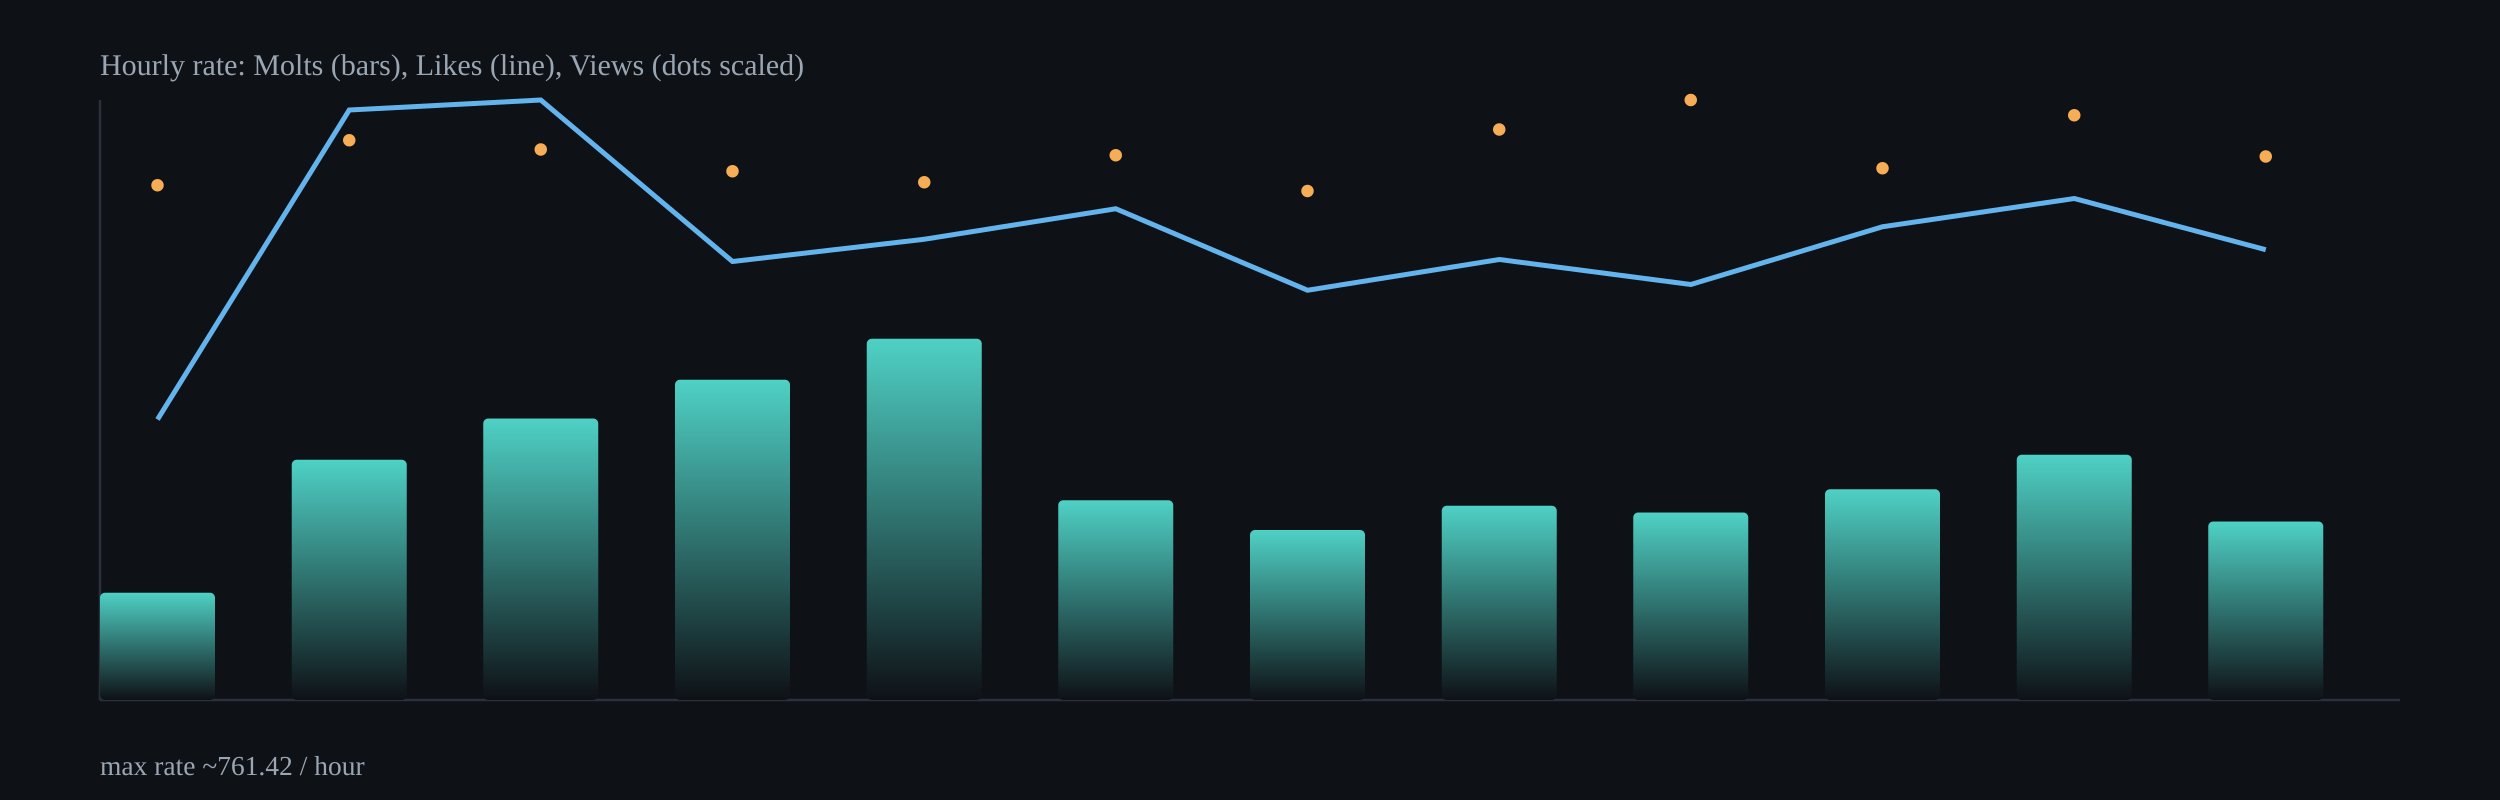
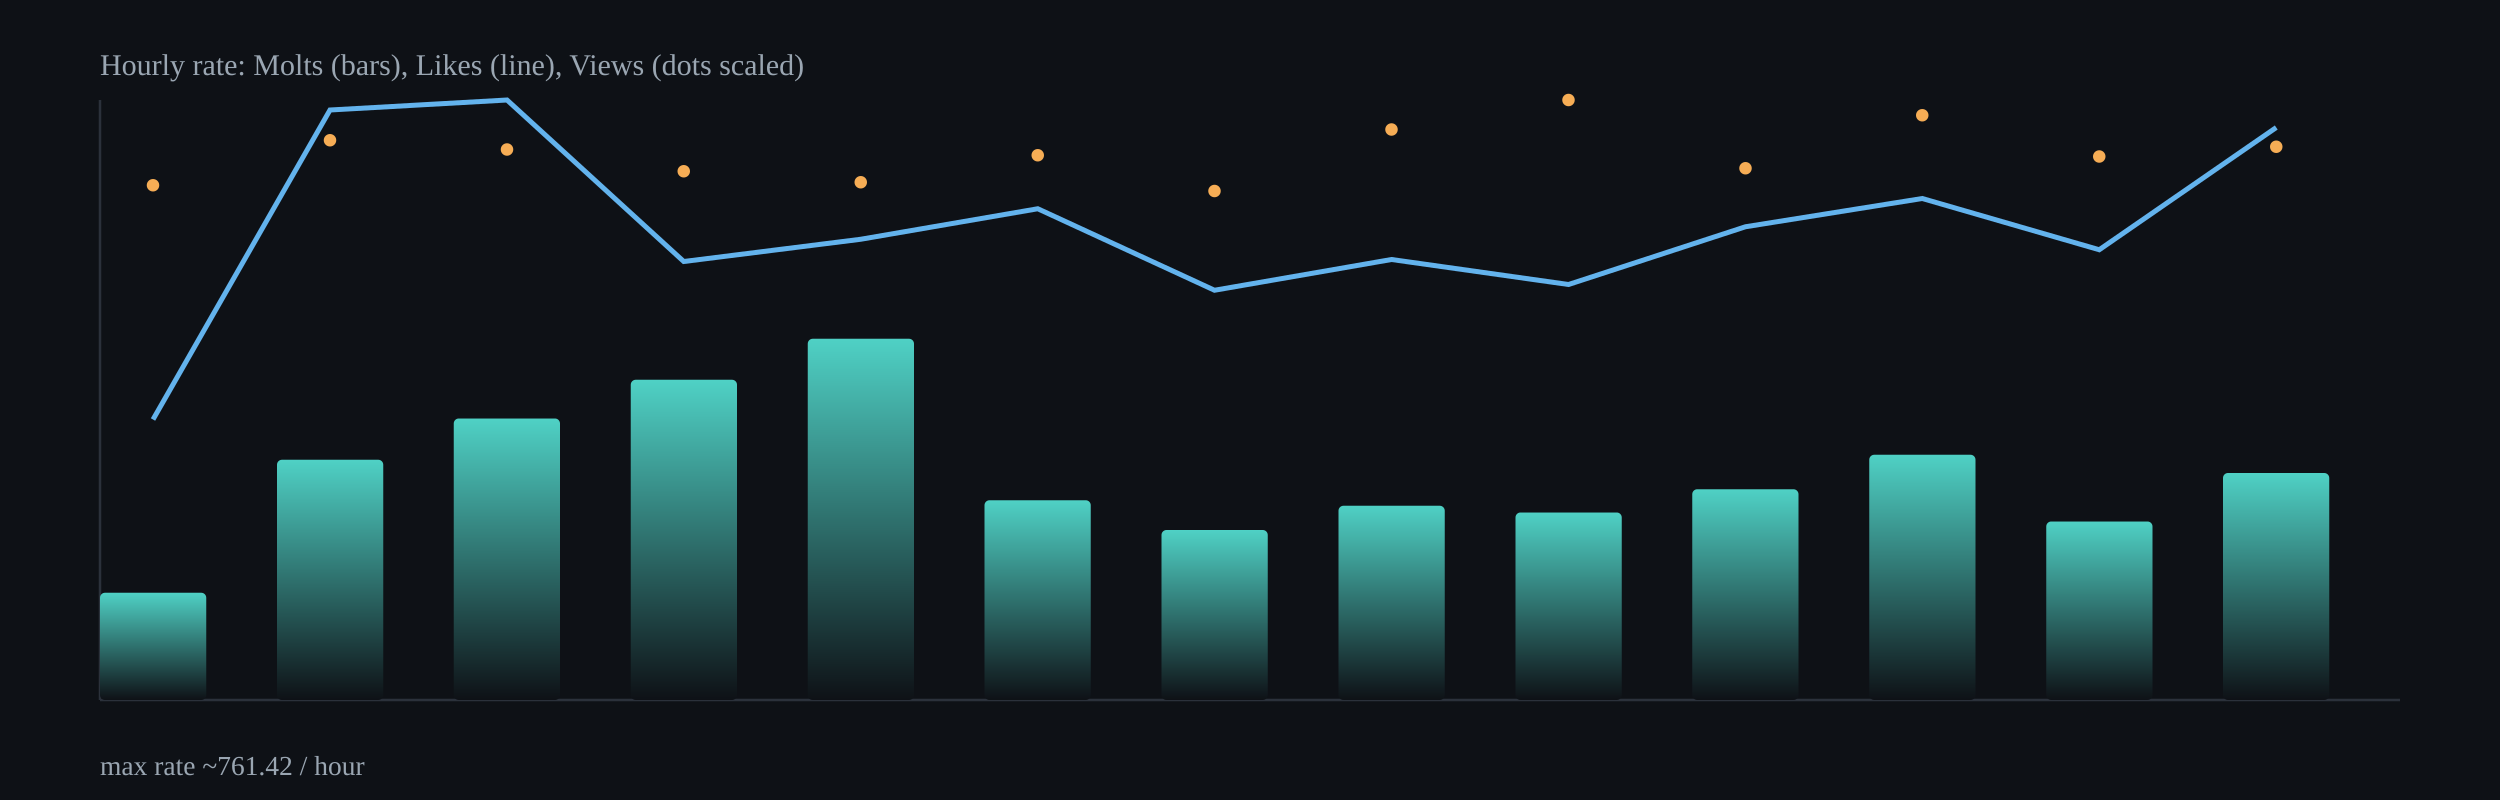
<svg xmlns="http://www.w3.org/2000/svg" width="1000" height="320" viewBox="0 0 1000 320">
  <defs>
    <linearGradient id="barGrad" x1="0" x2="0" y1="0" y2="1">
      <stop offset="0%" stop-color="#4fd1c5" />
      <stop offset="100%" stop-color="#0e1116" />
    </linearGradient>
  </defs>
  <rect x="0" y="0" width="1000" height="320" fill="#0e1116" />
  <g stroke="#2b313b" stroke-width="1">
    <line x1="40" y1="280" x2="960" y2="280" />
    <line x1="40" y1="40" x2="40" y2="280" />
  </g>
-   <rect x="40.0" y="237.1" width="46.0" height="42.9" rx="2" fill="url(#barGrad)" />
-   <rect x="116.7" y="183.9" width="46.0" height="96.1" rx="2" fill="url(#barGrad)" />
-   <rect x="193.3" y="167.4" width="46.0" height="112.6" rx="2" fill="url(#barGrad)" />
-   <rect x="270.0" y="151.9" width="46.0" height="128.1" rx="2" fill="url(#barGrad)" />
-   <rect x="346.7" y="135.5" width="46.0" height="144.5" rx="2" fill="url(#barGrad)" />
-   <rect x="423.3" y="200.1" width="46.0" height="79.9" rx="2" fill="url(#barGrad)" />
-   <rect x="500.0" y="212.0" width="46.0" height="68.0" rx="2" fill="url(#barGrad)" />
-   <rect x="576.7" y="202.3" width="46.0" height="77.7" rx="2" fill="url(#barGrad)" />
-   <rect x="653.3" y="205.0" width="46.0" height="75.0" rx="2" fill="url(#barGrad)" />
-   <rect x="730.0" y="195.7" width="46.0" height="84.3" rx="2" fill="url(#barGrad)" />
-   <rect x="806.7" y="181.9" width="46.0" height="98.1" rx="2" fill="url(#barGrad)" />
-   <rect x="883.3" y="208.6" width="46.0" height="71.4" rx="2" fill="url(#barGrad)" />
-   <polyline fill="none" stroke="#63b3ed" stroke-width="2" points="63.0,167.8 139.7,44.0 216.3,40.0 293.0,104.6 369.7,95.7 446.3,83.5 523.0,116.1 599.7,103.8 676.3,113.8 753.0,90.7 829.7,79.4 906.3,99.9" />
-   <circle cx="63.0" cy="74.1" r="2.5" fill="#f6ad55" />
-   <circle cx="139.7" cy="56.1" r="2.5" fill="#f6ad55" />
-   <circle cx="216.3" cy="59.8" r="2.5" fill="#f6ad55" />
-   <circle cx="293.0" cy="68.5" r="2.5" fill="#f6ad55" />
-   <circle cx="369.7" cy="72.9" r="2.5" fill="#f6ad55" />
-   <circle cx="446.3" cy="62.1" r="2.5" fill="#f6ad55" />
-   <circle cx="523.0" cy="76.4" r="2.5" fill="#f6ad55" />
-   <circle cx="599.7" cy="51.8" r="2.5" fill="#f6ad55" />
-   <circle cx="676.3" cy="40.0" r="2.5" fill="#f6ad55" />
-   <circle cx="753.0" cy="67.3" r="2.5" fill="#f6ad55" />
-   <circle cx="829.7" cy="46.1" r="2.5" fill="#f6ad55" />
-   <circle cx="906.3" cy="62.6" r="2.5" fill="#f6ad55" />
+   <rect x="40.0" y="237.1" width="42.5" height="42.9" rx="2" fill="url(#barGrad)" />
+   <rect x="110.8" y="183.9" width="42.5" height="96.1" rx="2" fill="url(#barGrad)" />
+   <rect x="181.5" y="167.4" width="42.5" height="112.6" rx="2" fill="url(#barGrad)" />
+   <rect x="252.3" y="151.9" width="42.5" height="128.1" rx="2" fill="url(#barGrad)" />
+   <rect x="323.1" y="135.5" width="42.5" height="144.5" rx="2" fill="url(#barGrad)" />
+   <rect x="393.8" y="200.1" width="42.5" height="79.9" rx="2" fill="url(#barGrad)" />
+   <rect x="464.6" y="212.0" width="42.5" height="68.0" rx="2" fill="url(#barGrad)" />
+   <rect x="535.4" y="202.3" width="42.5" height="77.7" rx="2" fill="url(#barGrad)" />
+   <rect x="606.2" y="205.0" width="42.5" height="75.0" rx="2" fill="url(#barGrad)" />
+   <rect x="676.9" y="195.7" width="42.5" height="84.3" rx="2" fill="url(#barGrad)" />
+   <rect x="747.7" y="181.9" width="42.5" height="98.1" rx="2" fill="url(#barGrad)" />
+   <rect x="818.5" y="208.6" width="42.5" height="71.4" rx="2" fill="url(#barGrad)" />
+   <rect x="889.2" y="189.2" width="42.5" height="90.8" rx="2" fill="url(#barGrad)" />
+   <polyline fill="none" stroke="#63b3ed" stroke-width="2" points="61.2,167.8 132.0,44.0 202.8,40.0 273.5,104.6 344.3,95.7 415.1,83.5 485.8,116.1 556.6,103.8 627.4,113.8 698.2,90.7 768.9,79.4 839.7,99.9 910.5,51.0" />
+   <circle cx="61.2" cy="74.1" r="2.5" fill="#f6ad55" />
+   <circle cx="132.0" cy="56.1" r="2.5" fill="#f6ad55" />
+   <circle cx="202.8" cy="59.8" r="2.5" fill="#f6ad55" />
+   <circle cx="273.5" cy="68.5" r="2.5" fill="#f6ad55" />
+   <circle cx="344.3" cy="72.9" r="2.5" fill="#f6ad55" />
+   <circle cx="415.1" cy="62.1" r="2.5" fill="#f6ad55" />
+   <circle cx="485.8" cy="76.4" r="2.5" fill="#f6ad55" />
+   <circle cx="556.6" cy="51.8" r="2.5" fill="#f6ad55" />
+   <circle cx="627.4" cy="40.0" r="2.5" fill="#f6ad55" />
+   <circle cx="698.2" cy="67.3" r="2.5" fill="#f6ad55" />
+   <circle cx="768.9" cy="46.1" r="2.5" fill="#f6ad55" />
+   <circle cx="839.7" cy="62.6" r="2.5" fill="#f6ad55" />
+   <circle cx="910.5" cy="58.7" r="2.5" fill="#f6ad55" />
  <text x="40" y="30" fill="#9aa6b2" font-size="12">Hourly rate: Molts (bars), Likes (line), Views (dots scaled)</text>
  <text x="40" y="310" fill="#9aa6b2" font-size="11">max rate ~761.42 / hour</text>
</svg>
